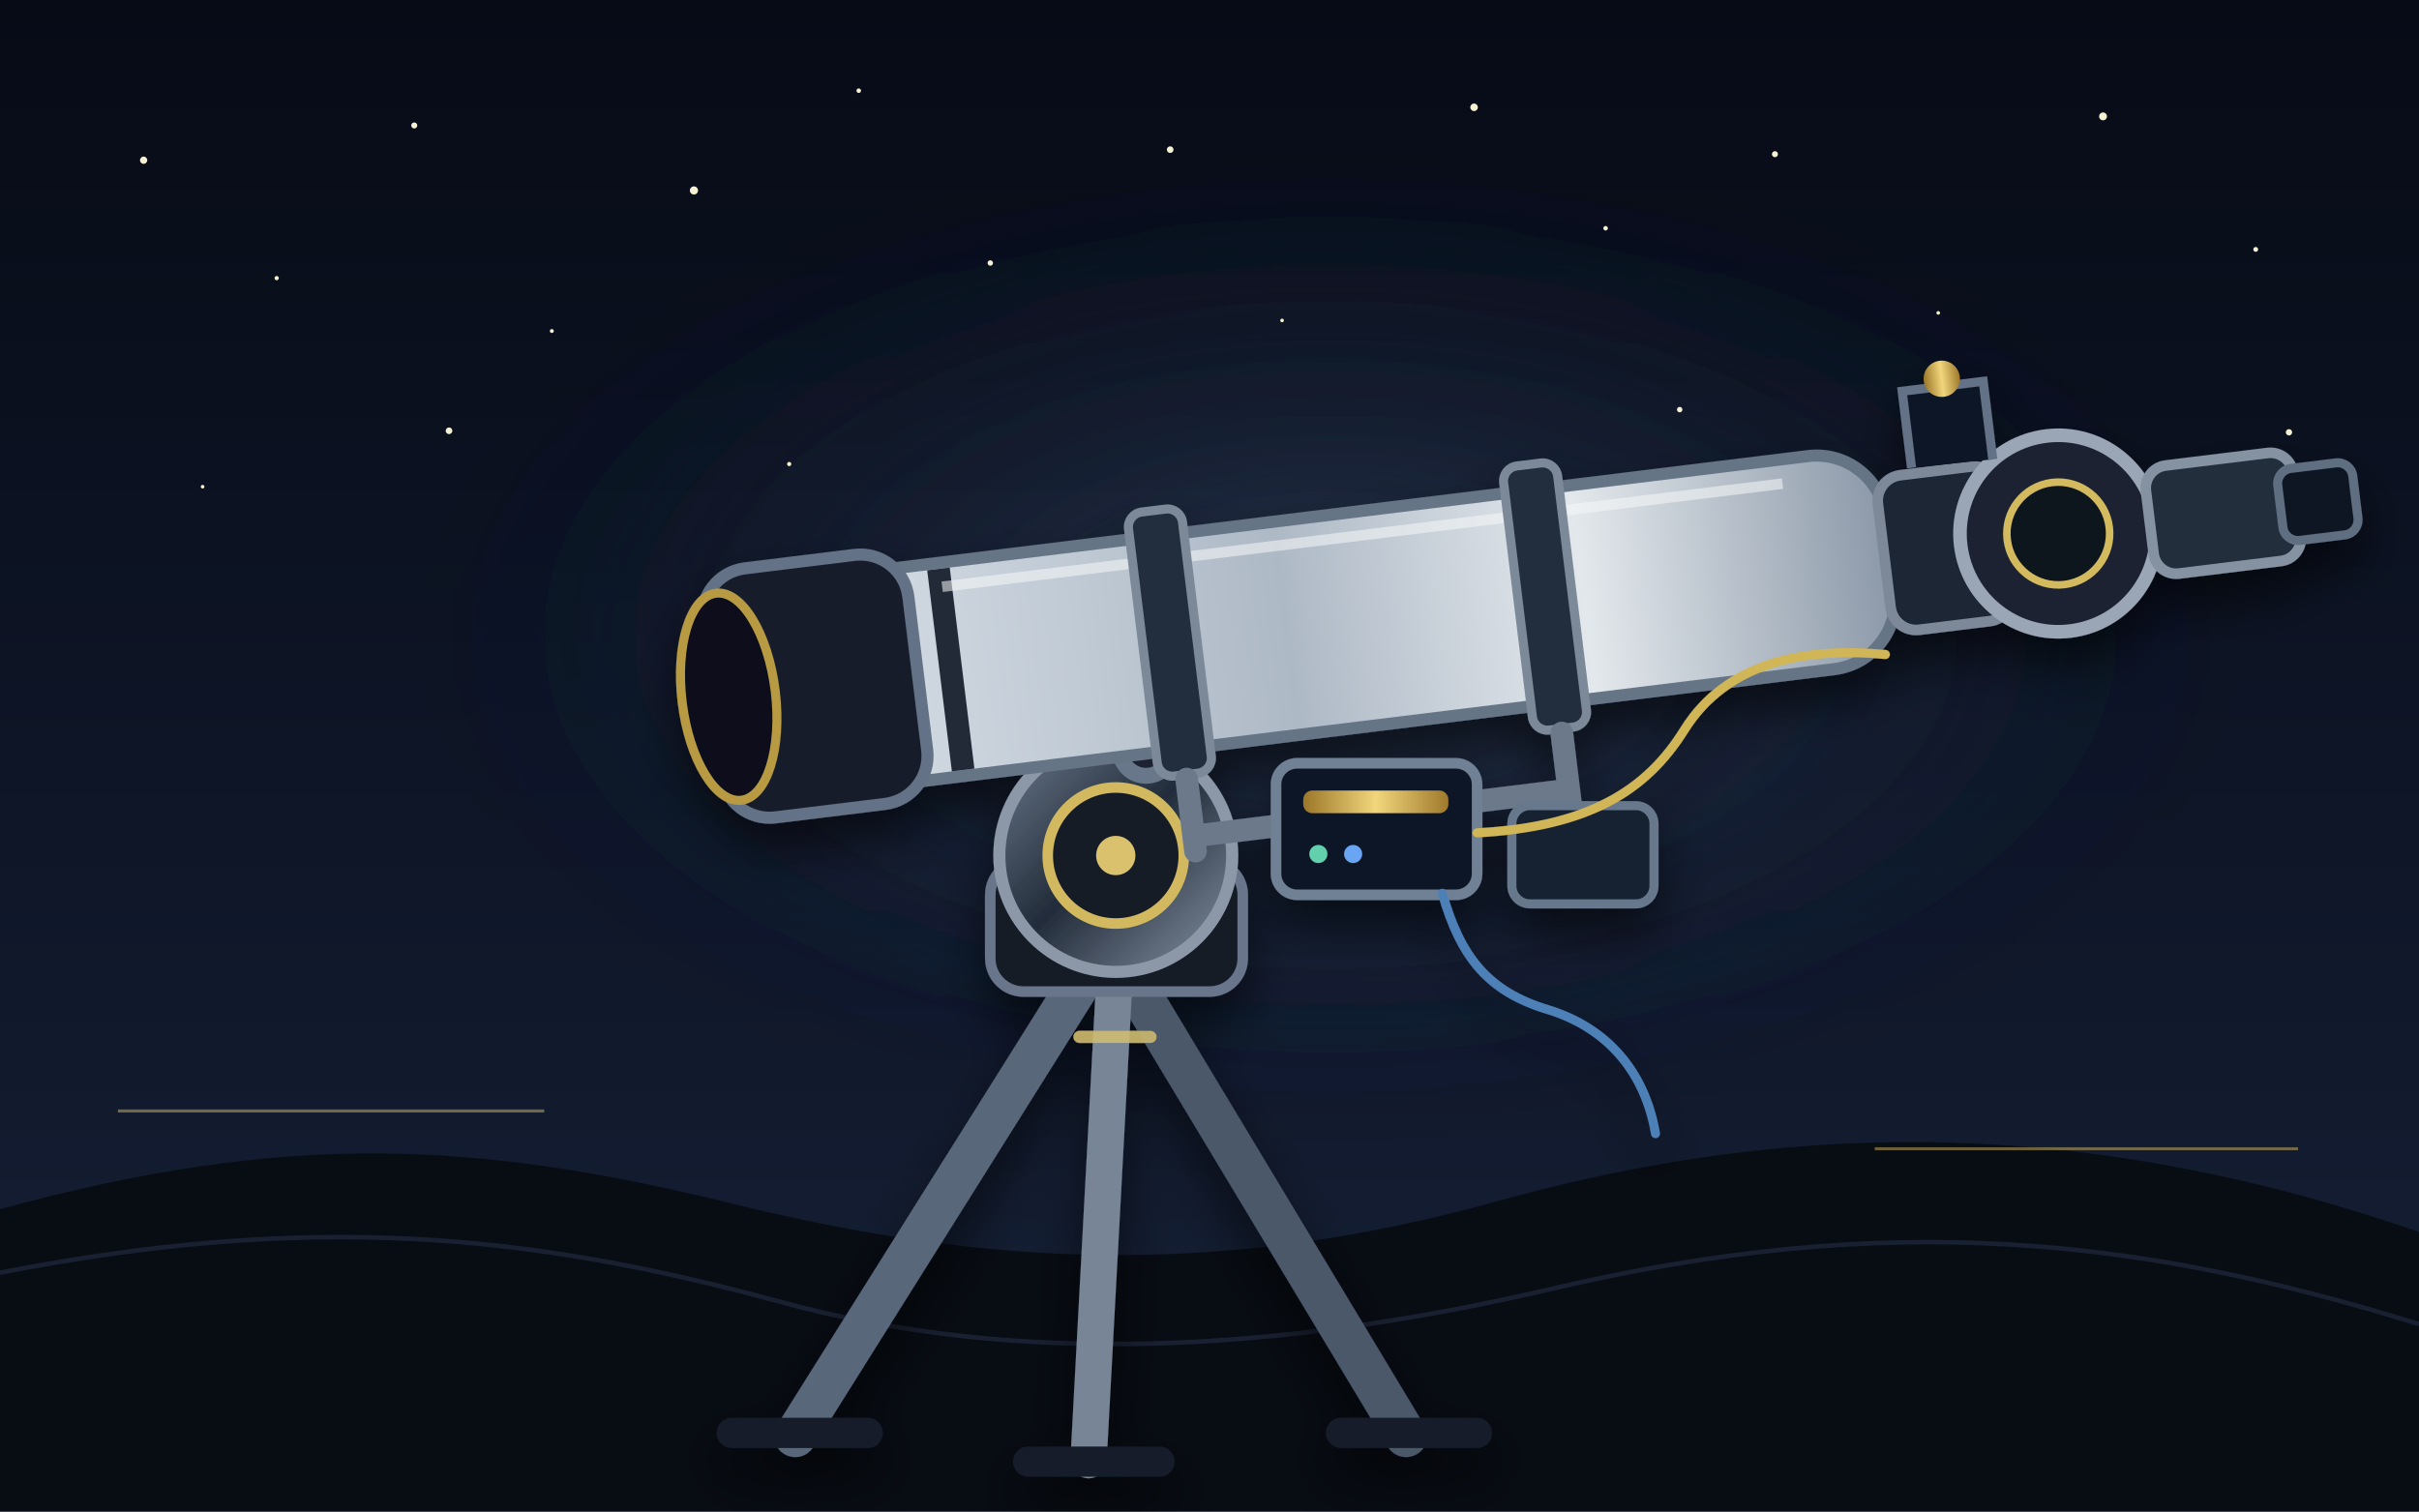
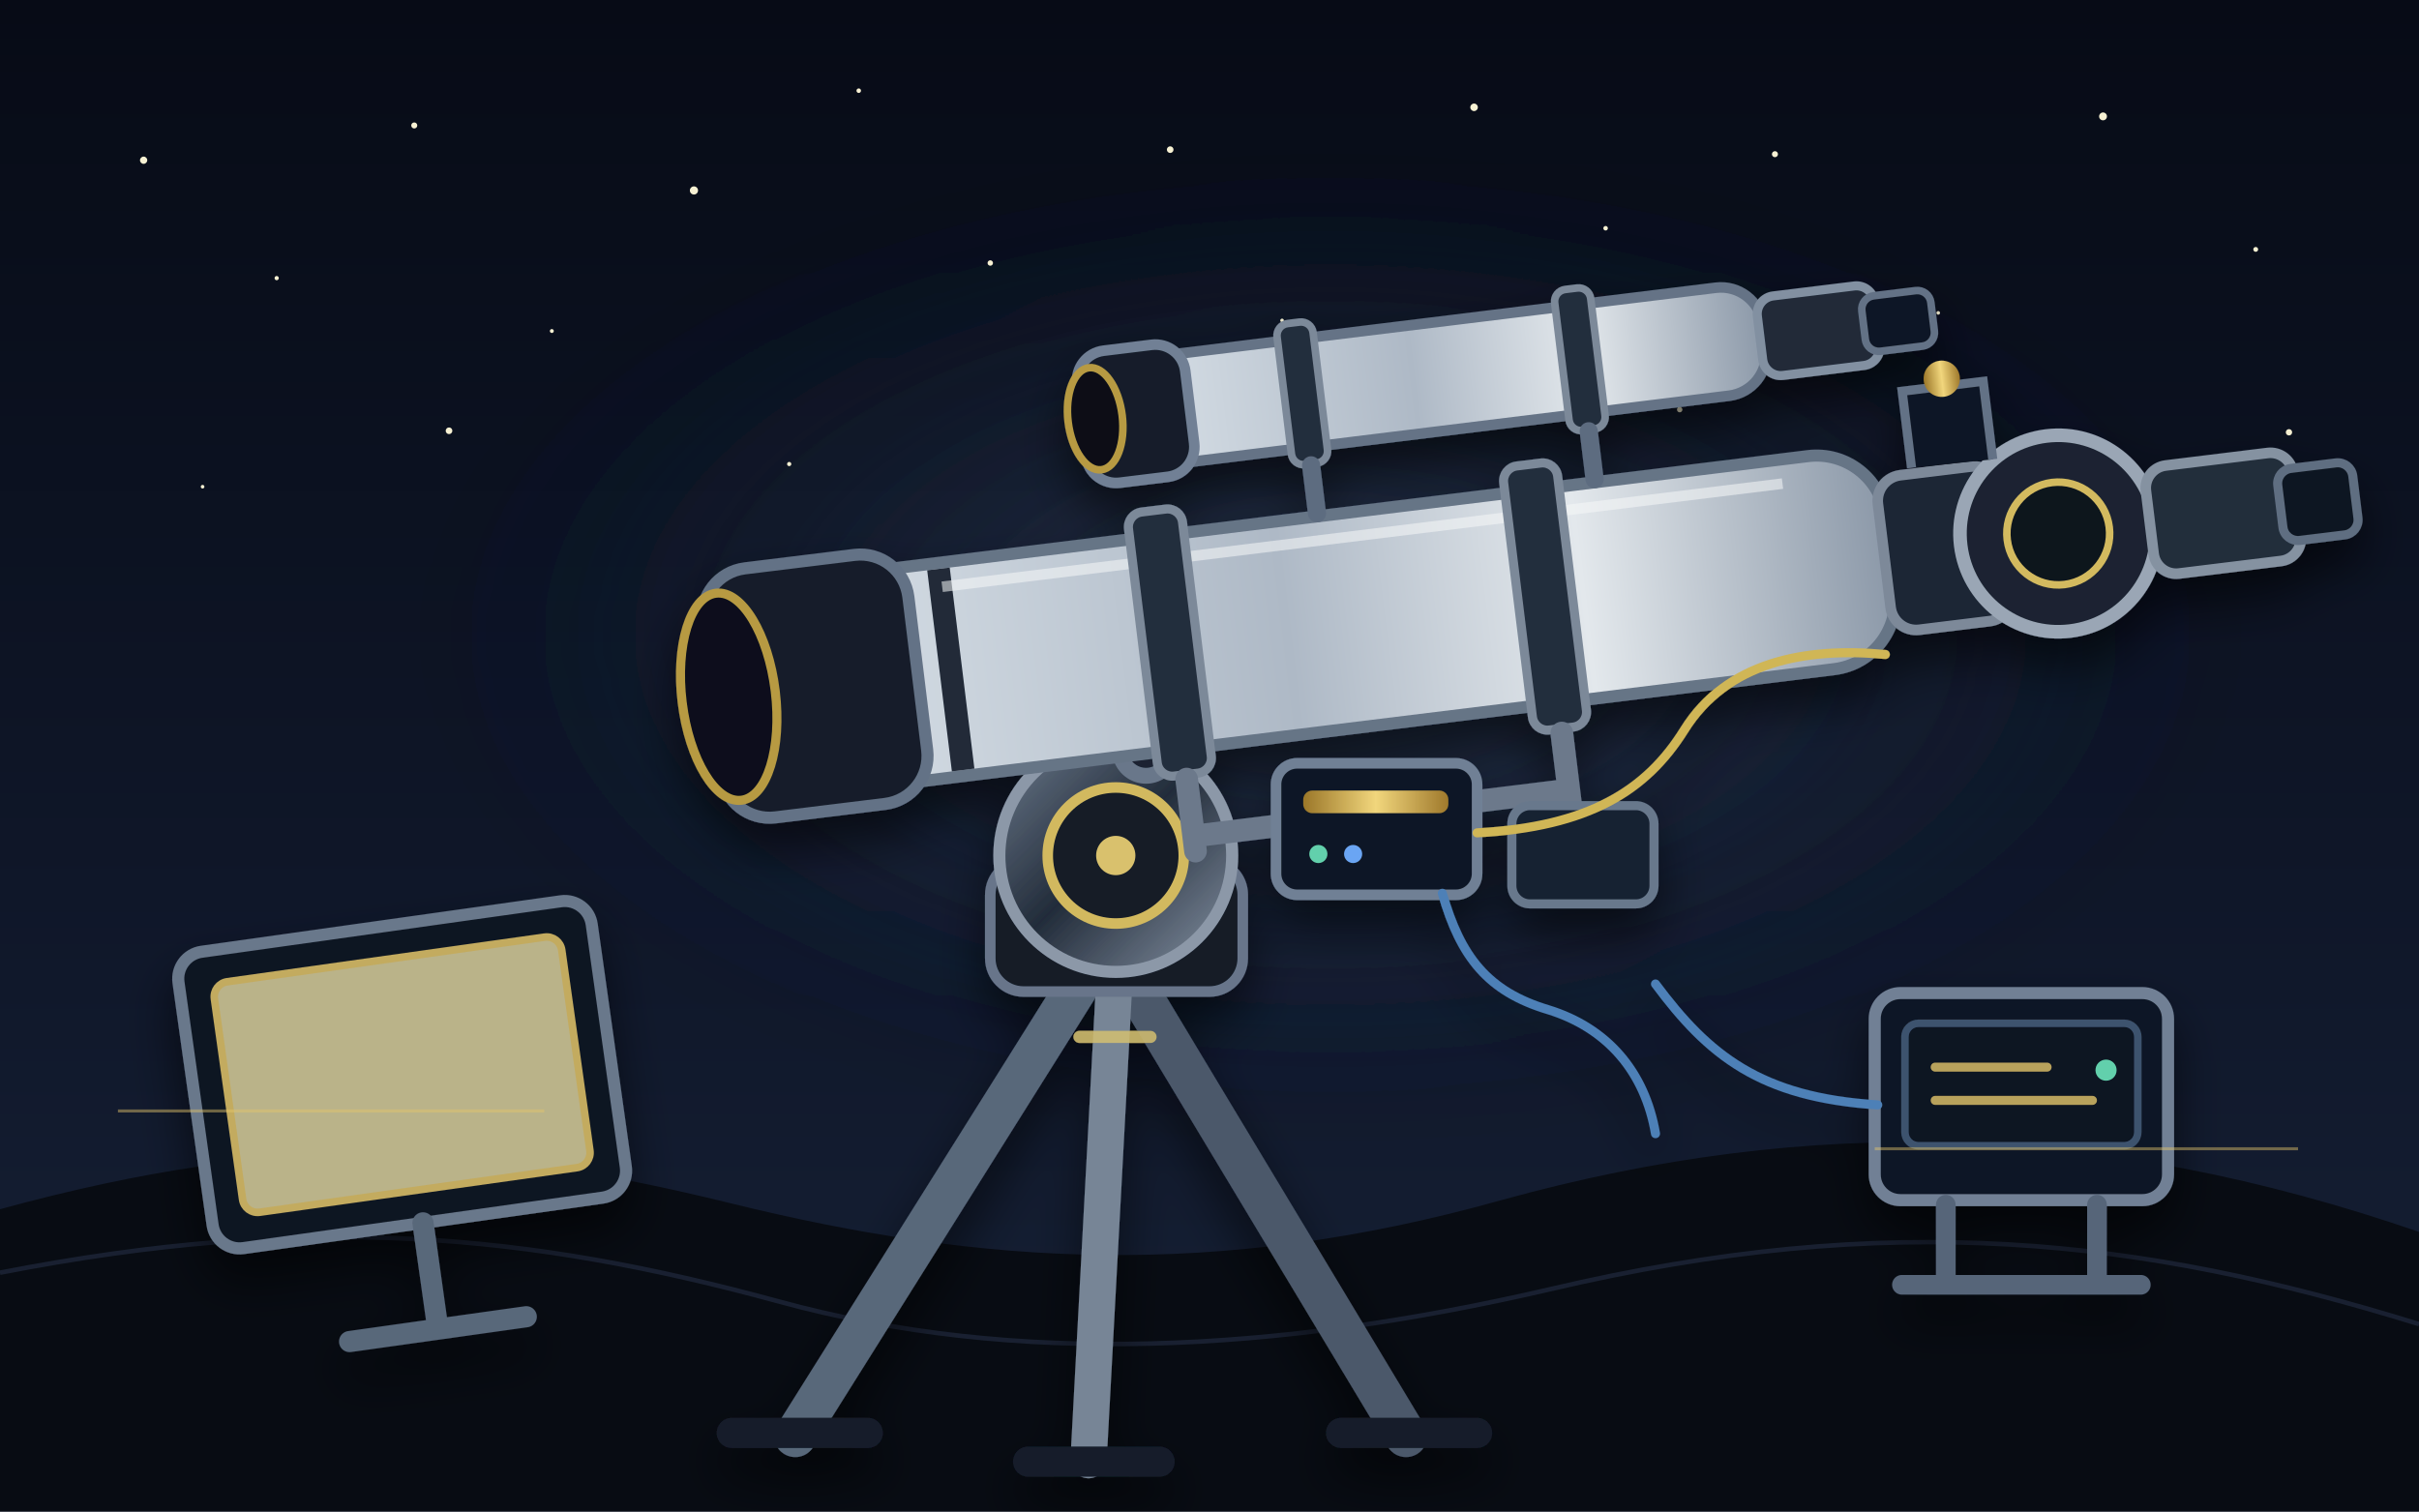
<svg xmlns="http://www.w3.org/2000/svg" viewBox="0 0 1600 1000" role="img" aria-labelledby="title desc">
  <defs>
    <linearGradient id="sky" x1="0" y1="0" x2="0" y2="1">
      <stop offset="0" stop-color="#070b16" />
      <stop offset="0.65" stop-color="#10182b" />
      <stop offset="1" stop-color="#172237" />
    </linearGradient>
    <radialGradient id="glow" cx="50%" cy="50%" r="50%">
      <stop offset="0" stop-color="#496185" stop-opacity=".44" />
      <stop offset="1" stop-color="#18253d" stop-opacity="0" />
    </radialGradient>
    <linearGradient id="tube" x1="0" x2="1">
      <stop offset="0" stop-color="#d9e1e8" />
      <stop offset="0.45" stop-color="#aeb9c6" />
      <stop offset="0.72" stop-color="#e3e8ec" />
      <stop offset="1" stop-color="#8b98a8" />
    </linearGradient>
    <linearGradient id="metal" x1="0" y1="0" x2="1" y2="1">
      <stop offset="0" stop-color="#6d7b8d" />
      <stop offset="0.48" stop-color="#222c3a" />
      <stop offset="1" stop-color="#8794a5" />
    </linearGradient>
    <linearGradient id="gold" x1="0" x2="1">
      <stop offset="0" stop-color="#9b7729" />
      <stop offset="0.5" stop-color="#f1d67c" />
      <stop offset="1" stop-color="#9f792c" />
    </linearGradient>
    <filter id="blur">
      <feGaussianBlur stdDeviation="28" />
    </filter>
    <filter id="shadow" x="-30%" y="-30%" width="160%" height="180%">
      <feDropShadow dx="0" dy="18" stdDeviation="16" flood-color="#000" flood-opacity=".58" />
    </filter>
  </defs>
  <rect width="1600" height="1000" fill="url(#sky)" />
  <ellipse cx="880" cy="420" rx="620" ry="330" fill="url(#glow)" filter="url(#blur)" />
  <g fill="#f7f1d3">
    <circle cx="95" cy="106" r="2.4" />
    <circle cx="183" cy="184" r="1.4" />
    <circle cx="274" cy="83" r="2" />
    <circle cx="365" cy="219" r="1.3" />
    <circle cx="459" cy="126" r="2.7" />
    <circle cx="568" cy="60" r="1.5" />
    <circle cx="655" cy="174" r="1.8" />
    <circle cx="774" cy="99" r="2.2" />
    <circle cx="848" cy="212" r="1.2" />
    <circle cx="975" cy="71" r="2.5" />
    <circle cx="1062" cy="151" r="1.5" />
    <circle cx="1174" cy="102" r="2" />
    <circle cx="1282" cy="207" r="1.2" />
    <circle cx="1391" cy="77" r="2.6" />
    <circle cx="1492" cy="165" r="1.6" />
    <circle cx="134" cy="322" r="1.2" />
    <circle cx="297" cy="285" r="2.2" />
    <circle cx="522" cy="307" r="1.4" />
    <circle cx="1111" cy="271" r="1.8" />
    <circle cx="1334" cy="338" r="1.3" />
    <circle cx="1514" cy="286" r="2.1" />
  </g>
  <path d="M0 800c190-52 316-45 483-4 166 41 321 51 510-2 206-57 398-51 607 21v185H0Z" fill="#080c13" />
  <path d="M0 842c205-40 350-26 515 19 157 43 329 34 510-8 225-53 391-34 575 23" fill="none" stroke="#263249" stroke-width="3" opacity=".55" />
  <g filter="url(#shadow)">
    <path d="M720 641 526 950" stroke="#59677a" stroke-width="28" stroke-linecap="round" />
    <path d="M747 646 930 950" stroke="#4c596b" stroke-width="28" stroke-linecap="round" />
    <path d="M737 650 720 966" stroke="#778596" stroke-width="24" stroke-linecap="round" />
    <path d="M574 948h-90M887 948h90M680 967h87" stroke="#151d29" stroke-width="20" stroke-linecap="round" />
    <path d="M714 686h47" stroke="#d8c26f" stroke-width="8" stroke-linecap="round" opacity=".82" />
    <rect x="655" y="570" width="167" height="86" rx="22" fill="#131b27" stroke="#67758a" stroke-width="7" />
    <circle cx="738" cy="566" r="77" fill="url(#metal)" stroke="#8c98a8" stroke-width="8" />
    <circle cx="738" cy="566" r="45" fill="#121a27" stroke="#d2b95f" stroke-width="7" />
    <circle cx="738" cy="566" r="13" fill="#d9c16d" />
    <path d="m758 496 50-80" stroke="#69778a" stroke-width="45" stroke-linecap="round" />
    <path d="m758 496 50-80" stroke="#1a2432" stroke-width="24" stroke-linecap="round" />
    <g transform="rotate(-7 920 385)">
      <rect x="520" y="336" width="730" height="142" rx="46" fill="url(#tube)" stroke="#667486" stroke-width="8" />
      <path d="M588 340v134M624 340v134" stroke="#202a38" stroke-width="15" />
      <rect x="465" y="324" width="137" height="166" rx="32" fill="#171f2b" stroke="#647286" stroke-width="8" />
      <ellipse cx="476" cy="407" rx="31" ry="69" fill="#0a101b" stroke="#b79a43" stroke-width="6" />
      <path d="M625 352h560" stroke="#f5f7f8" stroke-width="7" opacity=".55" />
      <rect x="752" y="319" width="36" height="176" rx="10" fill="#242e3d" stroke="#7c8999" stroke-width="6" />
      <rect x="1002" y="319" width="36" height="176" rx="10" fill="#242e3d" stroke="#7c8999" stroke-width="6" />
      <path d="M770 498v48M1020 498v48M770 536h250" fill="none" stroke="#6c798b" stroke-width="15" stroke-linecap="round" />
+       <rect x="760" y="218" width="425" height="72" rx="28" fill="url(#tube)" stroke="#657386" stroke-width="7" />
+       <rect x="730" y="210" width="72" height="88" rx="20" fill="#161f2b" stroke="#718095" stroke-width="7" />
+       <ellipse cx="739" cy="254" rx="18" ry="34" fill="#090f19" stroke="#b79a43" stroke-width="5" />
+       <rect x="865" y="207" width="24" height="94" rx="8" fill="#242e3d" stroke="#7c8999" stroke-width="5" />
+       <rect x="1050" y="207" width="24" height="94" rx="8" fill="#242e3d" stroke="#7c8999" stroke-width="5" />
+       <rect x="1182" y="228" width="78" height="53" rx="12" fill="#202b39" stroke="#8290a1" stroke-width="6" />
+       <rect x="1251" y="236" width="46" height="37" rx="9" fill="#111925" stroke="#647286" stroke-width="5" />
+       <path d="M877 302v32M1062 302v32" stroke="#5d6c80" stroke-width="12" stroke-linecap="round" />
      <rect x="1246" y="356" width="81" height="103" rx="17" fill="#1b2534" stroke="#7d8999" stroke-width="7" />
      <circle cx="1362" cy="407" r="65" fill="#1b2431" stroke="#9aa6b5" stroke-width="9" />
      <circle cx="1362" cy="407" r="34" fill="#0c131e" stroke="#d3ba5f" stroke-width="5" />
      <rect x="1423" y="371" width="98" height="72" rx="15" fill="#222d3b" stroke="#8592a1" stroke-width="7" />
      <rect x="1510" y="383" width="50" height="48" rx="10" fill="#101822" stroke="#5f6e81" stroke-width="6" />
      <path d="M1271 352v-51h54v52" fill="#111925" stroke="#647286" stroke-width="6" />
      <circle cx="1298" cy="296" r="12" fill="url(#gold)" />
    </g>
    <rect x="844" y="505" width="133" height="87" rx="14" fill="#111925" stroke="#708095" stroke-width="7" />
    <rect x="862" y="523" width="96" height="15" rx="6" fill="url(#gold)" />
    <circle cx="872" cy="565" r="6" fill="#62d0ac" />
    <circle cx="895" cy="565" r="6" fill="#6aa5f3" />
    <rect x="1000" y="533" width="94" height="65" rx="12" fill="#172231" stroke="#68788c" stroke-width="6" />
    <path d="M977 551c74-4 112-28 137-68 28-45 80-55 133-50" fill="none" stroke="#d0b656" stroke-width="6" stroke-linecap="round" />
    <path d="M954 591c12 42 30 65 70 77 39 12 64 41 71 82" fill="none" stroke="#4d80b7" stroke-width="6" stroke-linecap="round" />
+     <g transform="rotate(-8 266 711)">
+       <rect x="128" y="612" width="276" height="198" rx="18" fill="#101824" stroke="#69788b" stroke-width="8" />
+       <rect x="150" y="634" width="232" height="154" rx="10" fill="#d9cf9b" stroke="#e4c66a" stroke-width="5" opacity=".84" />
+       <path d="M266 810v67M207 881h118" stroke="#59677a" stroke-width="14" stroke-linecap="round" />
+     </g>
+     <rect x="1240" y="657" width="194" height="137" rx="17" fill="#111925" stroke="#718095" stroke-width="8" />
+     <rect x="1260" y="677" width="154" height="81" rx="9" fill="#0b1220" stroke="#3c526e" stroke-width="5" />
+     <path d="M1280 706h74M1280 728h104" stroke="#e4c66a" stroke-width="6" stroke-linecap="round" opacity=".8" />
+     <circle cx="1393" cy="708" r="7" fill="#62d0ac" />
+     <path d="M1287 797v48M1387 797v48M1258 850h158" stroke="#566579" stroke-width="13" stroke-linecap="round" />
+     <path d="M1242 731c-78-5-112-33-147-80" fill="none" stroke="#4d80b7" stroke-width="6" stroke-linecap="round" />
  </g>
  <path d="M78 735h282" stroke="#e4c66a" stroke-width="2" opacity=".45" />
  <path d="M1240 760h280" stroke="#e4c66a" stroke-width="2" opacity=".45" />
</svg>
